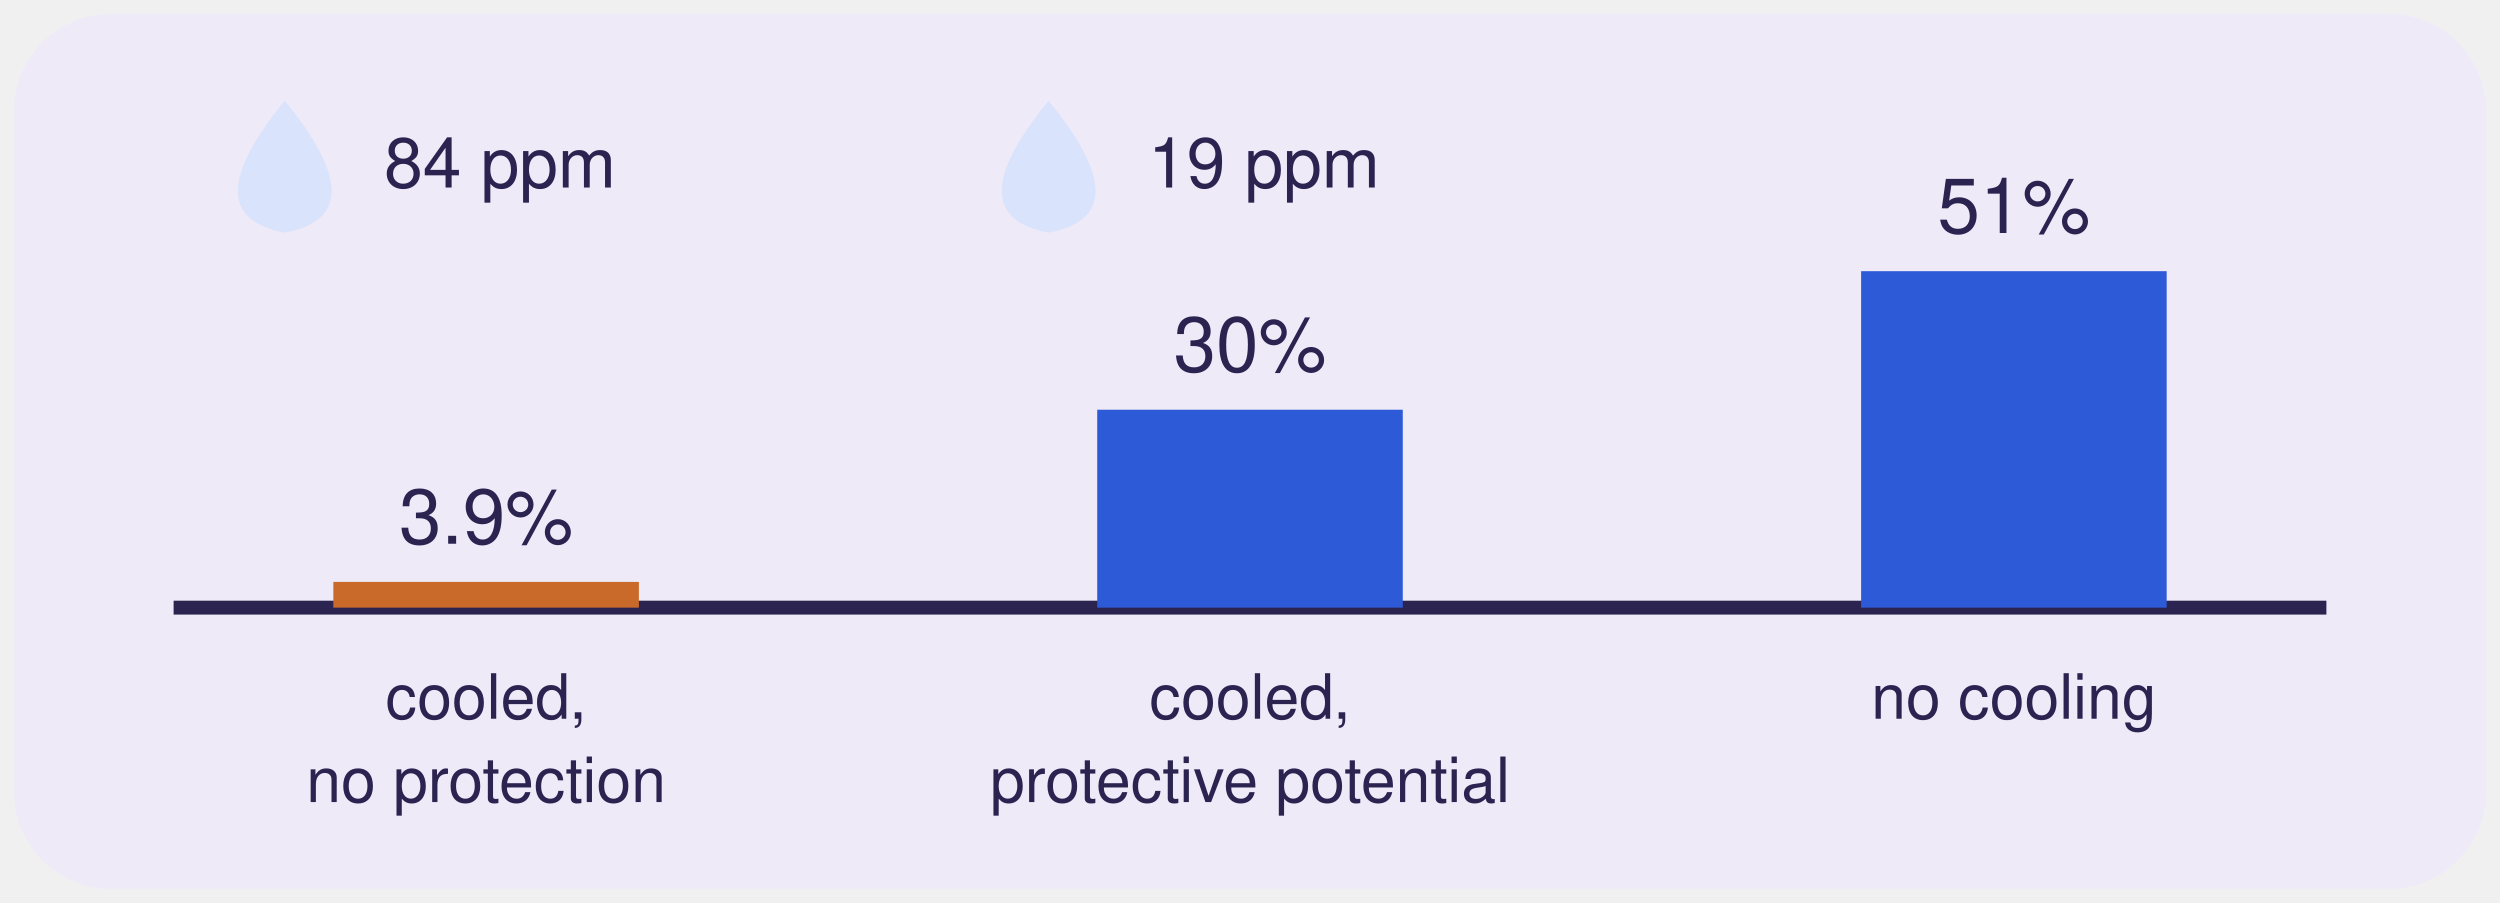
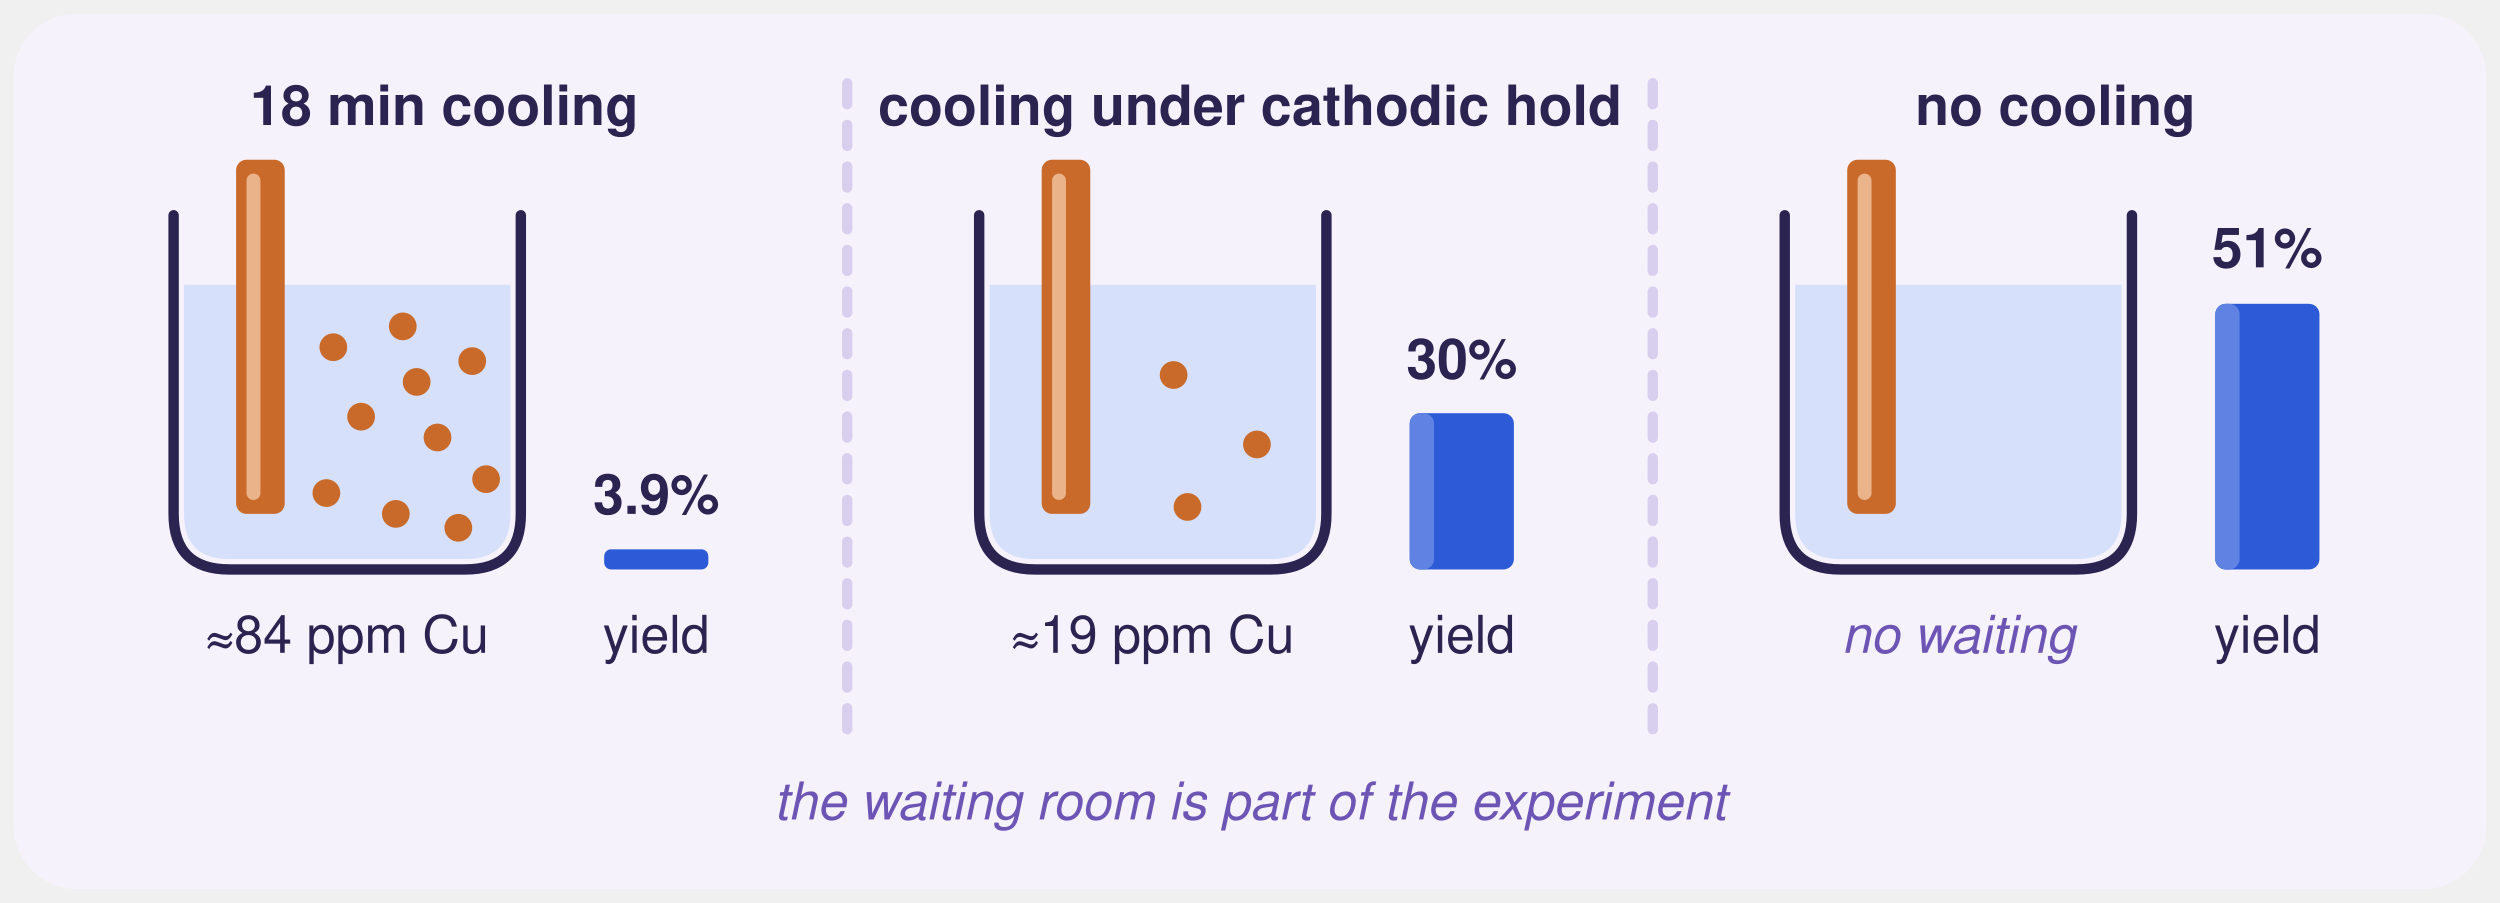
- <svg xmlns="http://www.w3.org/2000/svg" width="720" height="260" viewBox="0 0 720 260" role="img">
-   <g font-family="Avenir Next, Segoe UI, Helvetica, Arial, sans-serif" fill="#2b2350">
-     <rect x="4" y="4" width="712" height="252" rx="28" fill="#efeaf8" />
-     <path d="M50 175H670" fill="none" stroke="#2b2350" stroke-width="4" stroke-linecap="butt" stroke-linejoin="miter" />
-     <rect x="96" y="167.59" width="88" height="7.41" rx="0" fill="#c96a2b" />
-     <text x="140" y="156.59" text-anchor="middle" font-size="22" fill="#2b2350">3.9%</text>
-     <text x="140" y="207" text-anchor="middle" font-size="18" fill="#2b2350">cooled,</text>
-     <text x="140" y="231" text-anchor="middle" font-size="18" fill="#2b2350">no protection</text>
-     <rect x="316" y="118.0" width="88" height="57.0" rx="0" fill="#2d5bd7" />
-     <text x="360" y="107.0" text-anchor="middle" font-size="22" fill="#2b2350">30%</text>
-     <text x="360" y="207" text-anchor="middle" font-size="18" fill="#2b2350">cooled,</text>
-     <text x="360" y="231" text-anchor="middle" font-size="18" fill="#2b2350">protective potential</text>
-     <rect x="536" y="78.1" width="88" height="96.9" rx="0" fill="#2d5bd7" />
-     <text x="580" y="67.1" text-anchor="middle" font-size="22" fill="#2b2350">51%</text>
-     <text x="580" y="207" text-anchor="middle" font-size="18" fill="#2b2350">no cooling</text>
-     <path d="M82 29Q55 62 82 67Q109 62 82 29" fill="#d9e3fb" />
-     <text x="144" y="54" text-anchor="middle" font-size="20" fill="#2b2350">84 ppm</text>
-     <path d="M302 29Q275 62 302 67Q329 62 302 29" fill="#d9e3fb" />
-     <text x="364" y="54" text-anchor="middle" font-size="20" fill="#2b2350">19 ppm</text>
-   </g>
+ <svg xmlns="http://www.w3.org/2000/svg" xmlns:xlink="http://www.w3.org/1999/xlink" width="720" height="260" viewBox="0 0 720 260" role="img">
+   <defs>
+     <style>.ln,.lc,.lb,.lp{fill:none;stroke-width:3;stroke-linecap:round;stroke-linejoin:round}.ln{stroke:#2b2350}.lc{stroke:#c96a2b}.lb{stroke:#2d5bd7}.lp{stroke:#d8cfee}.dt{stroke-dasharray:0.5 6.5}.ds{stroke-dasharray:6 6}.t{font-family:"Avenir Next","Segoe UI",Helvetica,Arial,sans-serif;font-size:15px;fill:#2b2350}.b{font-weight:700}.i{font-style:italic;fill:#6d55b5}.w{fill:#fff}.m{text-anchor:middle}.e{text-anchor:end}.s14{font-size:14px}.s16{font-size:16px}.s18{font-size:18px}.s20{font-size:20px}</style>
+     <g id="cell">
+       <path d="M3 82H97V148Q97 161 84 161H16Q3 161 3 148Z" fill="#d6e0fa" />
+       <path class="ln" d="M0 62V148Q0 164 16 164H84Q100 164 100 148V62" />
+       <rect x="18" y="46" width="14" height="102" rx="3" fill="#c96a2b" />
+       <rect x="21" y="50" width="4" height="94" rx="2" fill="#eab38a" />
+     </g>
+     <circle id="ion" r="4" fill="#c96a2b" />
+   </defs>
+   <rect x="4" y="4" width="712" height="252" rx="18" fill="#f6f2fb" />
+   <path class="lp ds" d="M244 24V214M476 24V214" />
+   <text class="t b s16 m" x="128" y="36">18 min cooling</text>
+   <use xlink:href="#cell" x="50" y="0" />
+   <use xlink:href="#ion" x="96" y="100" />
+   <use xlink:href="#ion" x="116" y="94" />
+   <use xlink:href="#ion" x="136" y="104" />
+   <use xlink:href="#ion" x="104" y="120" />
+   <use xlink:href="#ion" x="126" y="126" />
+   <use xlink:href="#ion" x="140" y="138" />
+   <use xlink:href="#ion" x="94" y="142" />
+   <use xlink:href="#ion" x="114" y="148" />
+   <use xlink:href="#ion" x="132" y="152" />
+   <use xlink:href="#ion" x="120" y="110" />
+   <rect x="174" y="158.2" width="30" height="5.8" rx="2" fill="#2d5bd7" />
+   <text class="t b s16 m" x="189" y="148">3.9%</text>
+   <text class="t m" x="100" y="188">≈84 ppm Cu</text>
+   <text class="t m" x="189" y="188">yield</text>
+   <text class="t b s16 m" x="360" y="36">cooling under cathodic hold</text>
+   <use xlink:href="#cell" x="282" y="0" />
+   <use xlink:href="#ion" x="338" y="108" />
+   <use xlink:href="#ion" x="362" y="128" />
+   <use xlink:href="#ion" x="342" y="146" />
+   <rect x="406" y="119" width="30" height="45" rx="3" fill="#2d5bd7" />
+   <rect x="406" y="119" width="7" height="45" rx="3" fill="#5f82e3" />
+   <text class="t b s16 m" x="421" y="109">30%</text>
+   <text class="t m" x="332" y="188">≈19 ppm Cu</text>
+   <text class="t m" x="421" y="188">yield</text>
+   <text class="t b s16 m" x="592" y="36">no cooling</text>
+   <use xlink:href="#cell" x="514" y="0" />
+   <rect x="638" y="87.5" width="30" height="76.5" rx="3" fill="#2d5bd7" />
+   <rect x="638" y="87.5" width="7" height="76.5" rx="3" fill="#5f82e3" />
+   <text class="t b s16 m" x="653" y="77">51%</text>
+   <text class="t i m" x="564" y="188">no waiting</text>
+   <text class="t m" x="653" y="188">yield</text>
+   <text class="t i m" x="360" y="236">the waiting room is part of the experiment</text>
</svg>
